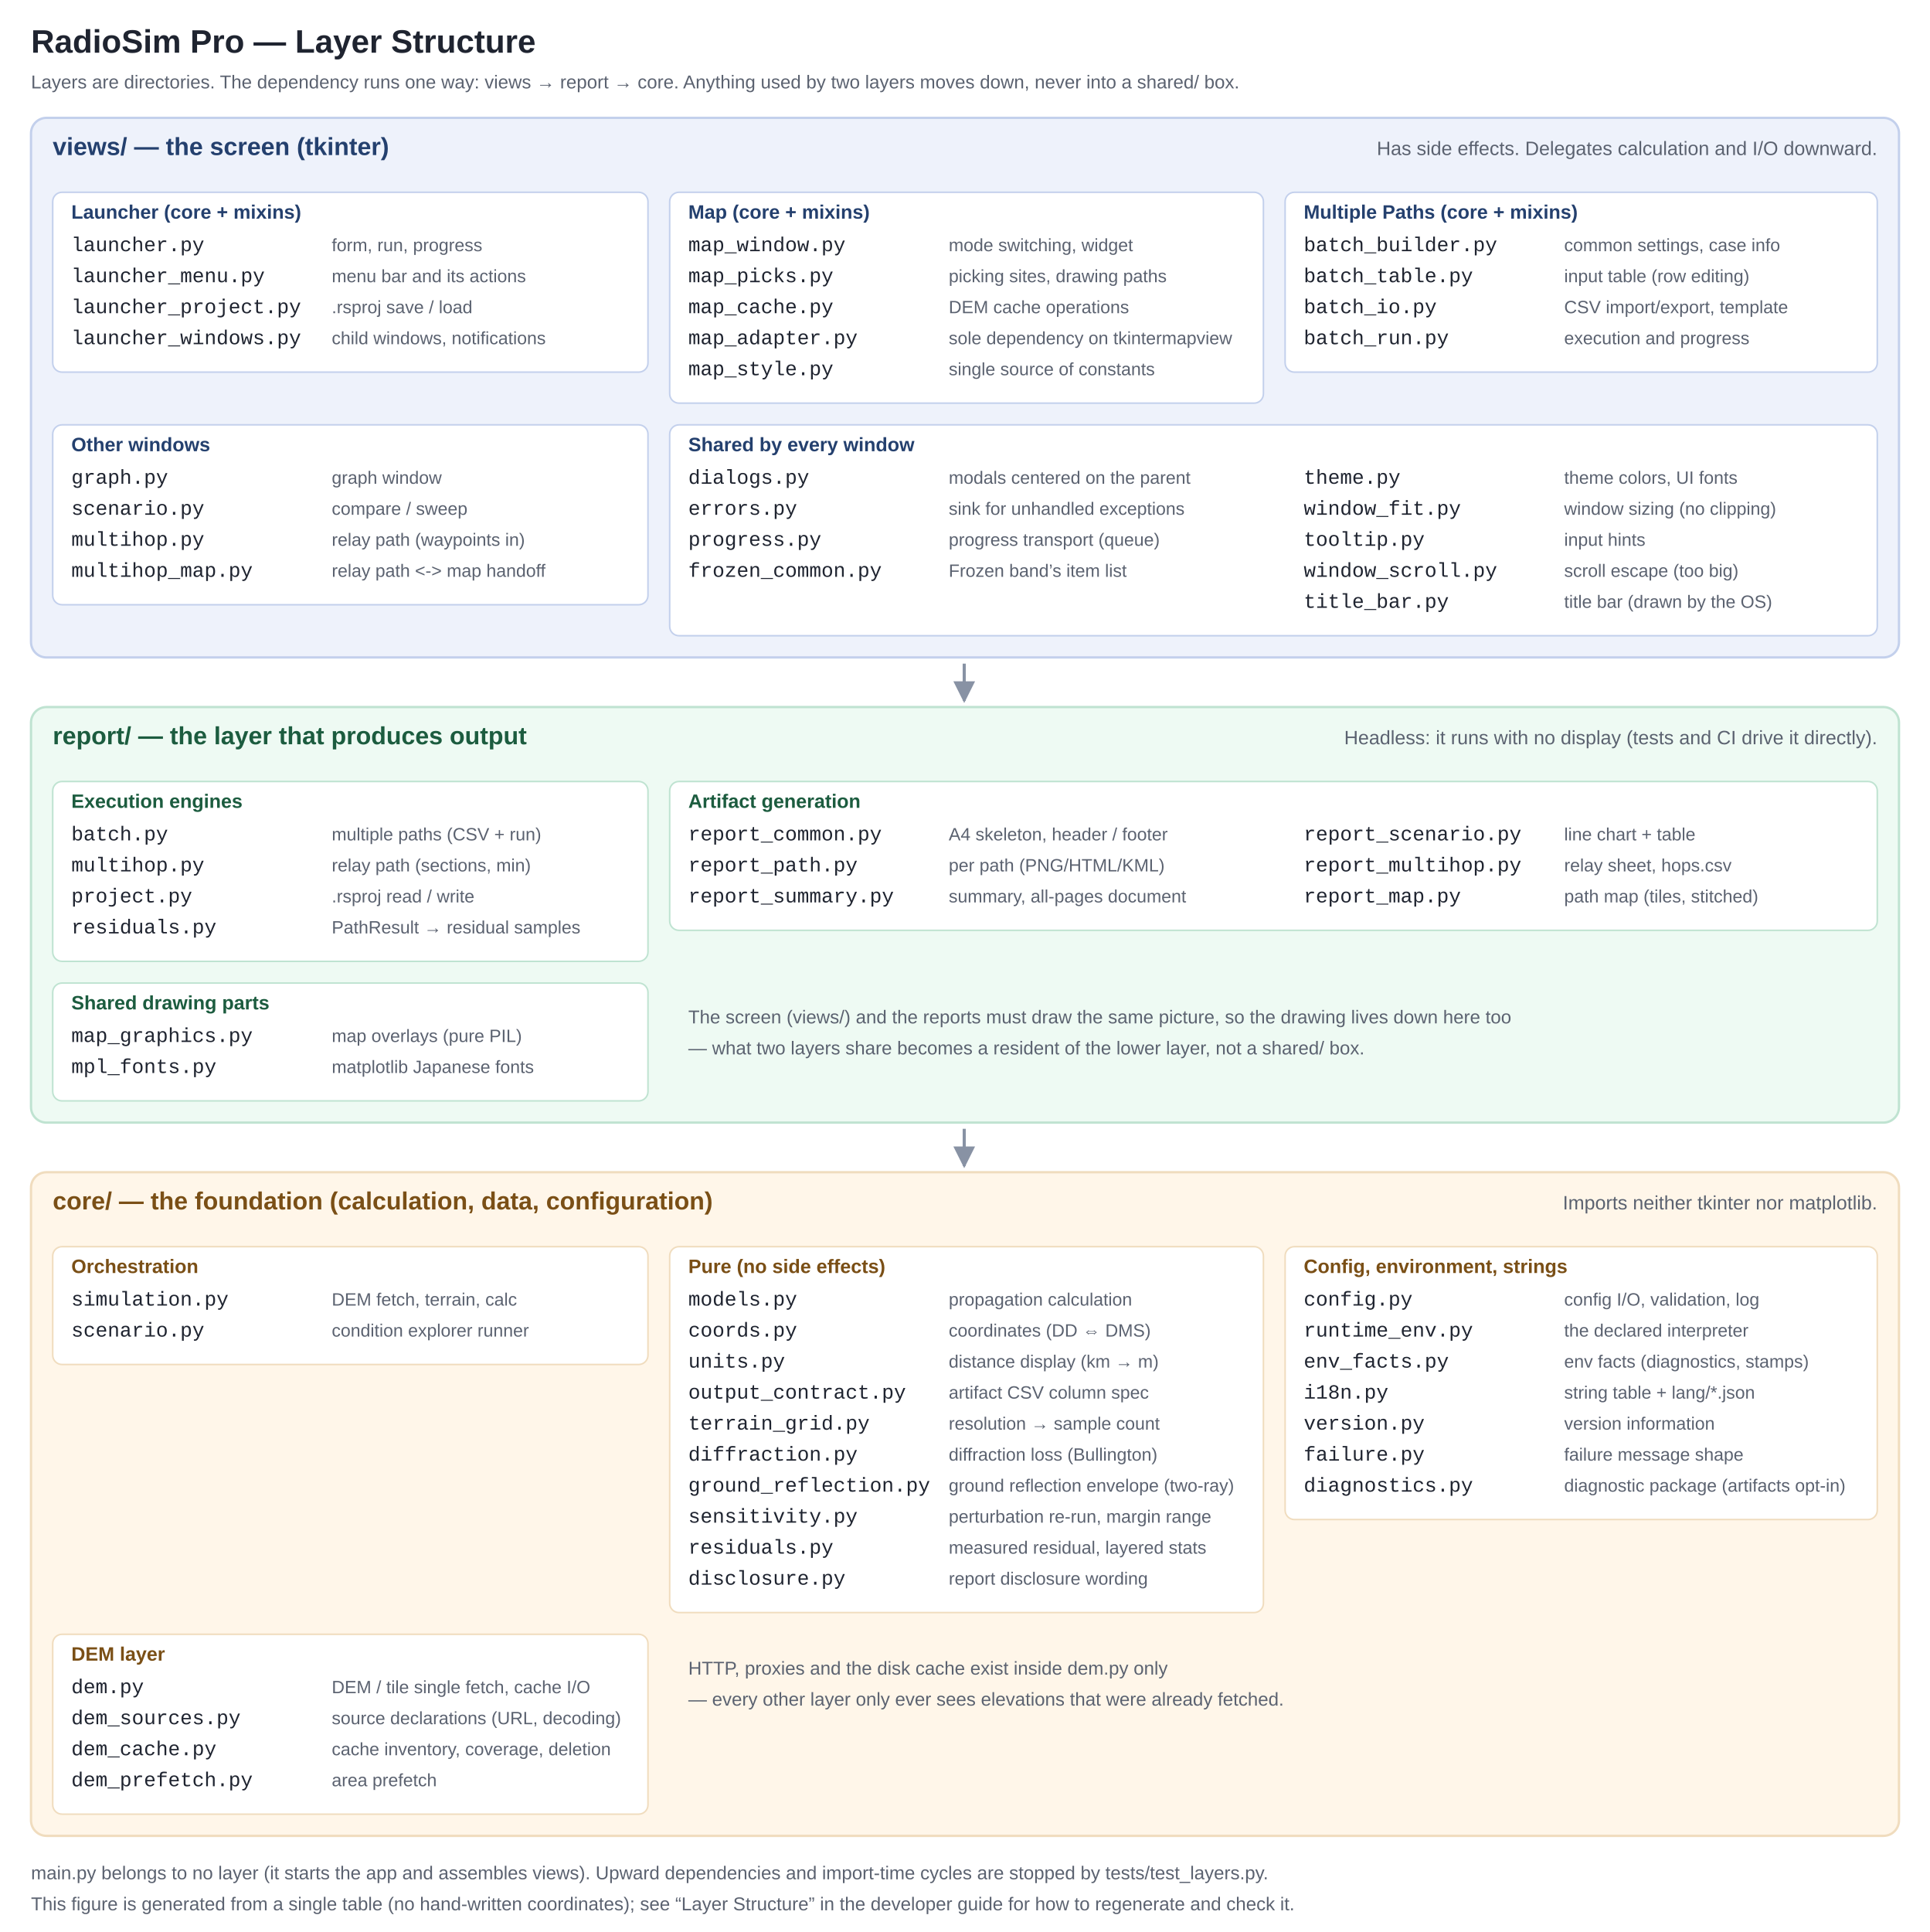
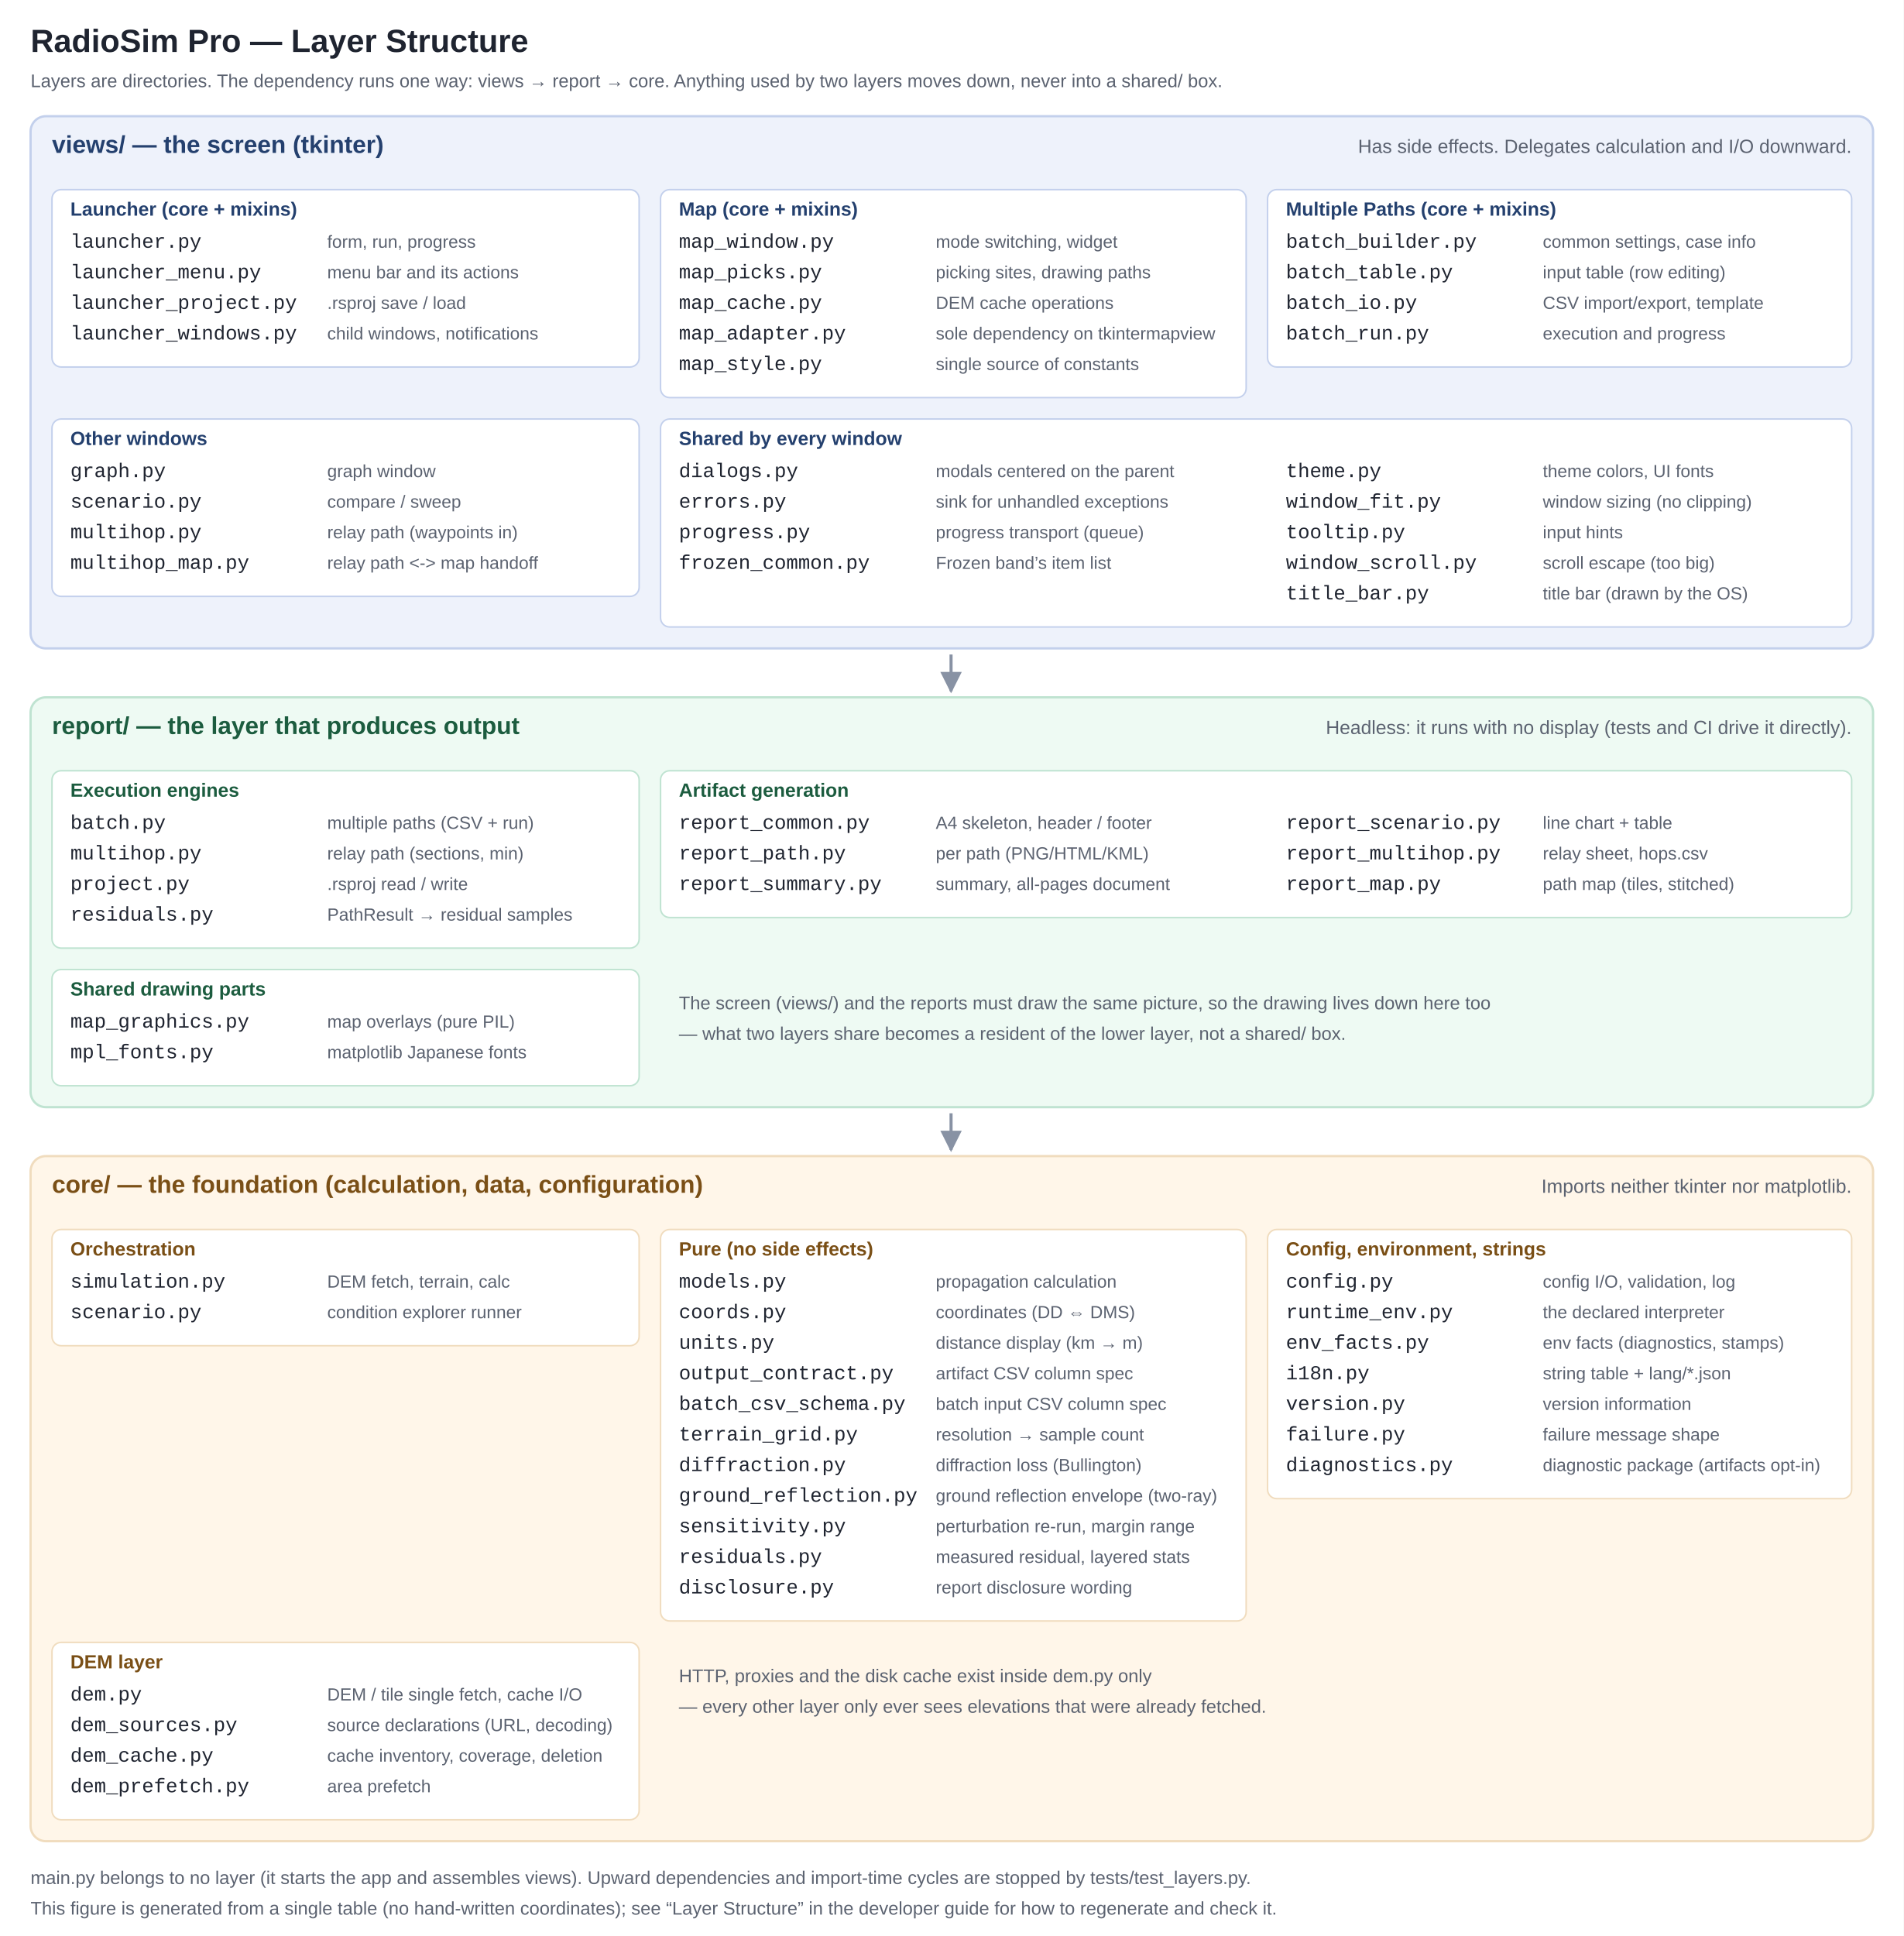
- <svg xmlns="http://www.w3.org/2000/svg" viewBox="0 0 1245 1246" width="1245" height="1246" role="img" aria-labelledby="ttl desc" font-family="Arial,Helvetica,'Segoe UI',sans-serif">
+ <svg xmlns="http://www.w3.org/2000/svg" viewBox="0 0 1245 1266" width="1245" height="1266" role="img" aria-labelledby="ttl desc" font-family="Arial,Helvetica,'Segoe UI',sans-serif">
  <defs>
    <marker id="ar" viewBox="0 0 10 10" refX="9" refY="5" markerWidth="7" markerHeight="7" orient="auto-start-reverse">
      <path d="M0,0 L10,5 L0,10 z" fill="#8892a4" />
    </marker>
    <style>
      .band  { stroke-width:1.5 }
      .card  { fill:#ffffff; stroke-width:1 }
      .lname { font-size:16px; font-weight:700 }
      .lrule { font-size:12.5px; fill:#5b6270 }
      .ctitle{ font-size:12.5px; font-weight:700 }
      .mod   { font-size:13px; font-family:Consolas,'Courier New',monospace; fill:#1f2430 }
      .role  { font-size:11.5px; fill:#5b6270 }
      .note  { font-size:12px; fill:#5b6270 }
      .arrow { stroke:#8892a4; stroke-width:2; marker-end:url(#ar) }
    </style>
  </defs>
-   <rect width="1245" height="1246" fill="#ffffff" />
+   <rect width="1245" height="1266" fill="#ffffff" />
  <text x="20" y="34" font-size="21" font-weight="700" fill="#1f2430">RadioSim Pro — Layer Structure</text>
  <text x="20" y="57" class="note">Layers are directories. The dependency runs one way: views → report → core. Anything used by two layers moves down, never into a shared/ box.</text>
  <rect class="band" x="20" y="76" width="1205" height="348" rx="10" fill="#eef2fb" stroke="#c3d0ec" />
  <text x="34" y="100" class="lname" fill="#24406e">views/ — the screen (tkinter)</text>
  <text x="1211" y="100" class="lrule" text-anchor="end">Has side effects. Delegates calculation and I/O downward.</text>
  <g>
    <rect class="card" x="34" y="124" width="384" height="116" rx="6" stroke="#c3d0ec" />
    <text x="46" y="141" class="ctitle" fill="#24406e">Launcher (core + mixins)</text>
    <text x="46" y="162" class="mod">launcher.py</text>
    <text x="214" y="162" class="role">form, run, progress</text>
    <text x="46" y="182" class="mod">launcher_menu.py</text>
    <text x="214" y="182" class="role">menu bar and its actions</text>
    <text x="46" y="202" class="mod">launcher_project.py</text>
    <text x="214" y="202" class="role">.rsproj save / load</text>
    <text x="46" y="222" class="mod">launcher_windows.py</text>
    <text x="214" y="222" class="role">child windows, notifications</text>
    <rect class="card" x="432" y="124" width="383" height="136" rx="6" stroke="#c3d0ec" />
    <text x="444" y="141" class="ctitle" fill="#24406e">Map (core + mixins)</text>
    <text x="444" y="162" class="mod">map_window.py</text>
    <text x="612" y="162" class="role">mode switching, widget</text>
    <text x="444" y="182" class="mod">map_picks.py</text>
    <text x="612" y="182" class="role">picking sites, drawing paths</text>
    <text x="444" y="202" class="mod">map_cache.py</text>
    <text x="612" y="202" class="role">DEM cache operations</text>
    <text x="444" y="222" class="mod">map_adapter.py</text>
    <text x="612" y="222" class="role">sole dependency on tkintermapview</text>
    <text x="444" y="242" class="mod">map_style.py</text>
    <text x="612" y="242" class="role">single source of constants</text>
    <rect class="card" x="829" y="124" width="382" height="116" rx="6" stroke="#c3d0ec" />
    <text x="841" y="141" class="ctitle" fill="#24406e">Multiple Paths (core + mixins)</text>
    <text x="841" y="162" class="mod">batch_builder.py</text>
    <text x="1009" y="162" class="role">common settings, case info</text>
    <text x="841" y="182" class="mod">batch_table.py</text>
    <text x="1009" y="182" class="role">input table (row editing)</text>
    <text x="841" y="202" class="mod">batch_io.py</text>
    <text x="1009" y="202" class="role">CSV import/export, template</text>
    <text x="841" y="222" class="mod">batch_run.py</text>
    <text x="1009" y="222" class="role">execution and progress</text>
  </g>
  <g>
    <rect class="card" x="34" y="274" width="384" height="116" rx="6" stroke="#c3d0ec" />
    <text x="46" y="291" class="ctitle" fill="#24406e">Other windows</text>
    <text x="46" y="312" class="mod">graph.py</text>
    <text x="214" y="312" class="role">graph window</text>
    <text x="46" y="332" class="mod">scenario.py</text>
    <text x="214" y="332" class="role">compare / sweep</text>
    <text x="46" y="352" class="mod">multihop.py</text>
    <text x="214" y="352" class="role">relay path (waypoints in)</text>
    <text x="46" y="372" class="mod">multihop_map.py</text>
    <text x="214" y="372" class="role">relay path &lt;-&gt; map handoff</text>
    <rect class="card" x="432" y="274" width="779" height="136" rx="6" stroke="#c3d0ec" />
    <text x="444" y="291" class="ctitle" fill="#24406e">Shared by every window</text>
    <text x="444" y="312" class="mod">dialogs.py</text>
    <text x="612" y="312" class="role">modals centered on the parent</text>
    <text x="444" y="332" class="mod">errors.py</text>
    <text x="612" y="332" class="role">sink for unhandled exceptions</text>
    <text x="444" y="352" class="mod">progress.py</text>
    <text x="612" y="352" class="role">progress transport (queue)</text>
    <text x="444" y="372" class="mod">frozen_common.py</text>
    <text x="612" y="372" class="role">Frozen band’s item list</text>
    <text x="841" y="312" class="mod">theme.py</text>
    <text x="1009" y="312" class="role">theme colors, UI fonts</text>
    <text x="841" y="332" class="mod">window_fit.py</text>
    <text x="1009" y="332" class="role">window sizing (no clipping)</text>
    <text x="841" y="352" class="mod">tooltip.py</text>
    <text x="1009" y="352" class="role">input hints</text>
    <text x="841" y="372" class="mod">window_scroll.py</text>
    <text x="1009" y="372" class="role">scroll escape (too big)</text>
    <text x="841" y="392" class="mod">title_bar.py</text>
    <text x="1009" y="392" class="role">title bar (drawn by the OS)</text>
  </g>
  <line class="arrow" x1="622" y1="428" x2="622" y2="452" />
  <rect class="band" x="20" y="456" width="1205" height="268" rx="10" fill="#eefaf3" stroke="#bfe3d1" />
  <text x="34" y="480" class="lname" fill="#1c5c3f">report/ — the layer that produces output</text>
  <text x="1211" y="480" class="lrule" text-anchor="end">Headless: it runs with no display (tests and CI drive it directly).</text>
  <g>
    <rect class="card" x="34" y="504" width="384" height="116" rx="6" stroke="#bfe3d1" />
    <text x="46" y="521" class="ctitle" fill="#1c5c3f">Execution engines</text>
    <text x="46" y="542" class="mod">batch.py</text>
    <text x="214" y="542" class="role">multiple paths (CSV + run)</text>
    <text x="46" y="562" class="mod">multihop.py</text>
    <text x="214" y="562" class="role">relay path (sections, min)</text>
    <text x="46" y="582" class="mod">project.py</text>
    <text x="214" y="582" class="role">.rsproj read / write</text>
    <text x="46" y="602" class="mod">residuals.py</text>
    <text x="214" y="602" class="role">PathResult → residual samples</text>
    <rect class="card" x="432" y="504" width="779" height="96" rx="6" stroke="#bfe3d1" />
    <text x="444" y="521" class="ctitle" fill="#1c5c3f">Artifact generation</text>
    <text x="444" y="542" class="mod">report_common.py</text>
    <text x="612" y="542" class="role">A4 skeleton, header / footer</text>
    <text x="444" y="562" class="mod">report_path.py</text>
    <text x="612" y="562" class="role">per path (PNG/HTML/KML)</text>
    <text x="444" y="582" class="mod">report_summary.py</text>
    <text x="612" y="582" class="role">summary, all-pages document</text>
    <text x="841" y="542" class="mod">report_scenario.py</text>
    <text x="1009" y="542" class="role">line chart + table</text>
    <text x="841" y="562" class="mod">report_multihop.py</text>
    <text x="1009" y="562" class="role">relay sheet, hops.csv</text>
    <text x="841" y="582" class="mod">report_map.py</text>
    <text x="1009" y="582" class="role">path map (tiles, stitched)</text>
  </g>
  <g>
    <rect class="card" x="34" y="634" width="384" height="76" rx="6" stroke="#bfe3d1" />
    <text x="46" y="651" class="ctitle" fill="#1c5c3f">Shared drawing parts</text>
    <text x="46" y="672" class="mod">map_graphics.py</text>
    <text x="214" y="672" class="role">map overlays (pure PIL)</text>
    <text x="46" y="692" class="mod">mpl_fonts.py</text>
    <text x="214" y="692" class="role">matplotlib Japanese fonts</text>
    <text x="444" y="660" class="note">The screen (views/) and the reports must draw the same picture, so the drawing lives down here too</text>
    <text x="444" y="680" class="note">— what two layers share becomes a resident of the lower layer, not a shared/ box.</text>
  </g>
  <line class="arrow" x1="622" y1="728" x2="622" y2="752" />
-   <rect class="band" x="20" y="756" width="1205" height="428" rx="10" fill="#fff6e9" stroke="#f0dcbe" />
+   <rect class="band" x="20" y="756" width="1205" height="448" rx="10" fill="#fff6e9" stroke="#f0dcbe" />
  <text x="34" y="780" class="lname" fill="#7a4f16">core/ — the foundation (calculation, data, configuration)</text>
  <text x="1211" y="780" class="lrule" text-anchor="end">Imports neither tkinter nor matplotlib.</text>
  <g>
    <rect class="card" x="34" y="804" width="384" height="76" rx="6" stroke="#f0dcbe" />
    <text x="46" y="821" class="ctitle" fill="#7a4f16">Orchestration</text>
    <text x="46" y="842" class="mod">simulation.py</text>
    <text x="214" y="842" class="role">DEM fetch, terrain, calc</text>
    <text x="46" y="862" class="mod">scenario.py</text>
    <text x="214" y="862" class="role">condition explorer runner</text>
-     <rect class="card" x="432" y="804" width="383" height="236" rx="6" stroke="#f0dcbe" />
+     <rect class="card" x="432" y="804" width="383" height="256" rx="6" stroke="#f0dcbe" />
    <text x="444" y="821" class="ctitle" fill="#7a4f16">Pure (no side effects)</text>
    <text x="444" y="842" class="mod">models.py</text>
    <text x="612" y="842" class="role">propagation calculation</text>
    <text x="444" y="862" class="mod">coords.py</text>
    <text x="612" y="862" class="role">coordinates (DD ⇔ DMS)</text>
    <text x="444" y="882" class="mod">units.py</text>
    <text x="612" y="882" class="role">distance display (km → m)</text>
    <text x="444" y="902" class="mod">output_contract.py</text>
    <text x="612" y="902" class="role">artifact CSV column spec</text>
-     <text x="444" y="922" class="mod">terrain_grid.py</text>
-     <text x="612" y="922" class="role">resolution → sample count</text>
-     <text x="444" y="942" class="mod">diffraction.py</text>
-     <text x="612" y="942" class="role">diffraction loss (Bullington)</text>
-     <text x="444" y="962" class="mod">ground_reflection.py</text>
-     <text x="612" y="962" class="role">ground reflection envelope (two-ray)</text>
-     <text x="444" y="982" class="mod">sensitivity.py</text>
-     <text x="612" y="982" class="role">perturbation re-run, margin range</text>
-     <text x="444" y="1002" class="mod">residuals.py</text>
-     <text x="612" y="1002" class="role">measured residual, layered stats</text>
-     <text x="444" y="1022" class="mod">disclosure.py</text>
-     <text x="612" y="1022" class="role">report disclosure wording</text>
+     <text x="444" y="922" class="mod">batch_csv_schema.py</text>
+     <text x="612" y="922" class="role">batch input CSV column spec</text>
+     <text x="444" y="942" class="mod">terrain_grid.py</text>
+     <text x="612" y="942" class="role">resolution → sample count</text>
+     <text x="444" y="962" class="mod">diffraction.py</text>
+     <text x="612" y="962" class="role">diffraction loss (Bullington)</text>
+     <text x="444" y="982" class="mod">ground_reflection.py</text>
+     <text x="612" y="982" class="role">ground reflection envelope (two-ray)</text>
+     <text x="444" y="1002" class="mod">sensitivity.py</text>
+     <text x="612" y="1002" class="role">perturbation re-run, margin range</text>
+     <text x="444" y="1022" class="mod">residuals.py</text>
+     <text x="612" y="1022" class="role">measured residual, layered stats</text>
+     <text x="444" y="1042" class="mod">disclosure.py</text>
+     <text x="612" y="1042" class="role">report disclosure wording</text>
    <rect class="card" x="829" y="804" width="382" height="176" rx="6" stroke="#f0dcbe" />
    <text x="841" y="821" class="ctitle" fill="#7a4f16">Config, environment, strings</text>
    <text x="841" y="842" class="mod">config.py</text>
    <text x="1009" y="842" class="role">config I/O, validation, log</text>
    <text x="841" y="862" class="mod">runtime_env.py</text>
    <text x="1009" y="862" class="role">the declared interpreter</text>
    <text x="841" y="882" class="mod">env_facts.py</text>
    <text x="1009" y="882" class="role">env facts (diagnostics, stamps)</text>
    <text x="841" y="902" class="mod">i18n.py</text>
    <text x="1009" y="902" class="role">string table + lang/*.json</text>
    <text x="841" y="922" class="mod">version.py</text>
    <text x="1009" y="922" class="role">version information</text>
    <text x="841" y="942" class="mod">failure.py</text>
    <text x="1009" y="942" class="role">failure message shape</text>
    <text x="841" y="962" class="mod">diagnostics.py</text>
    <text x="1009" y="962" class="role">diagnostic package (artifacts opt-in)</text>
  </g>
  <g>
-     <rect class="card" x="34" y="1054" width="384" height="116" rx="6" stroke="#f0dcbe" />
-     <text x="46" y="1071" class="ctitle" fill="#7a4f16">DEM layer</text>
-     <text x="46" y="1092" class="mod">dem.py</text>
-     <text x="214" y="1092" class="role">DEM / tile single fetch, cache I/O</text>
-     <text x="46" y="1112" class="mod">dem_sources.py</text>
-     <text x="214" y="1112" class="role">source declarations (URL, decoding)</text>
-     <text x="46" y="1132" class="mod">dem_cache.py</text>
-     <text x="214" y="1132" class="role">cache inventory, coverage, deletion</text>
-     <text x="46" y="1152" class="mod">dem_prefetch.py</text>
-     <text x="214" y="1152" class="role">area prefetch</text>
-     <text x="444" y="1080" class="note">HTTP, proxies and the disk cache exist inside dem.py only</text>
-     <text x="444" y="1100" class="note">— every other layer only ever sees elevations that were already fetched.</text>
+     <rect class="card" x="34" y="1074" width="384" height="116" rx="6" stroke="#f0dcbe" />
+     <text x="46" y="1091" class="ctitle" fill="#7a4f16">DEM layer</text>
+     <text x="46" y="1112" class="mod">dem.py</text>
+     <text x="214" y="1112" class="role">DEM / tile single fetch, cache I/O</text>
+     <text x="46" y="1132" class="mod">dem_sources.py</text>
+     <text x="214" y="1132" class="role">source declarations (URL, decoding)</text>
+     <text x="46" y="1152" class="mod">dem_cache.py</text>
+     <text x="214" y="1152" class="role">cache inventory, coverage, deletion</text>
+     <text x="46" y="1172" class="mod">dem_prefetch.py</text>
+     <text x="214" y="1172" class="role">area prefetch</text>
+     <text x="444" y="1100" class="note">HTTP, proxies and the disk cache exist inside dem.py only</text>
+     <text x="444" y="1120" class="note">— every other layer only ever sees elevations that were already fetched.</text>
  </g>
-   <text x="20" y="1212" class="note">main.py belongs to no layer (it starts the app and assembles views). Upward dependencies and import-time cycles are stopped by tests/test_layers.py.</text>
-   <text x="20" y="1232" class="note">This figure is generated from a single table (no hand-written coordinates); see “Layer Structure” in the developer guide for how to regenerate and check it.</text>
+   <text x="20" y="1232" class="note">main.py belongs to no layer (it starts the app and assembles views). Upward dependencies and import-time cycles are stopped by tests/test_layers.py.</text>
+   <text x="20" y="1252" class="note">This figure is generated from a single table (no hand-written coordinates); see “Layer Structure” in the developer guide for how to regenerate and check it.</text>
</svg>
